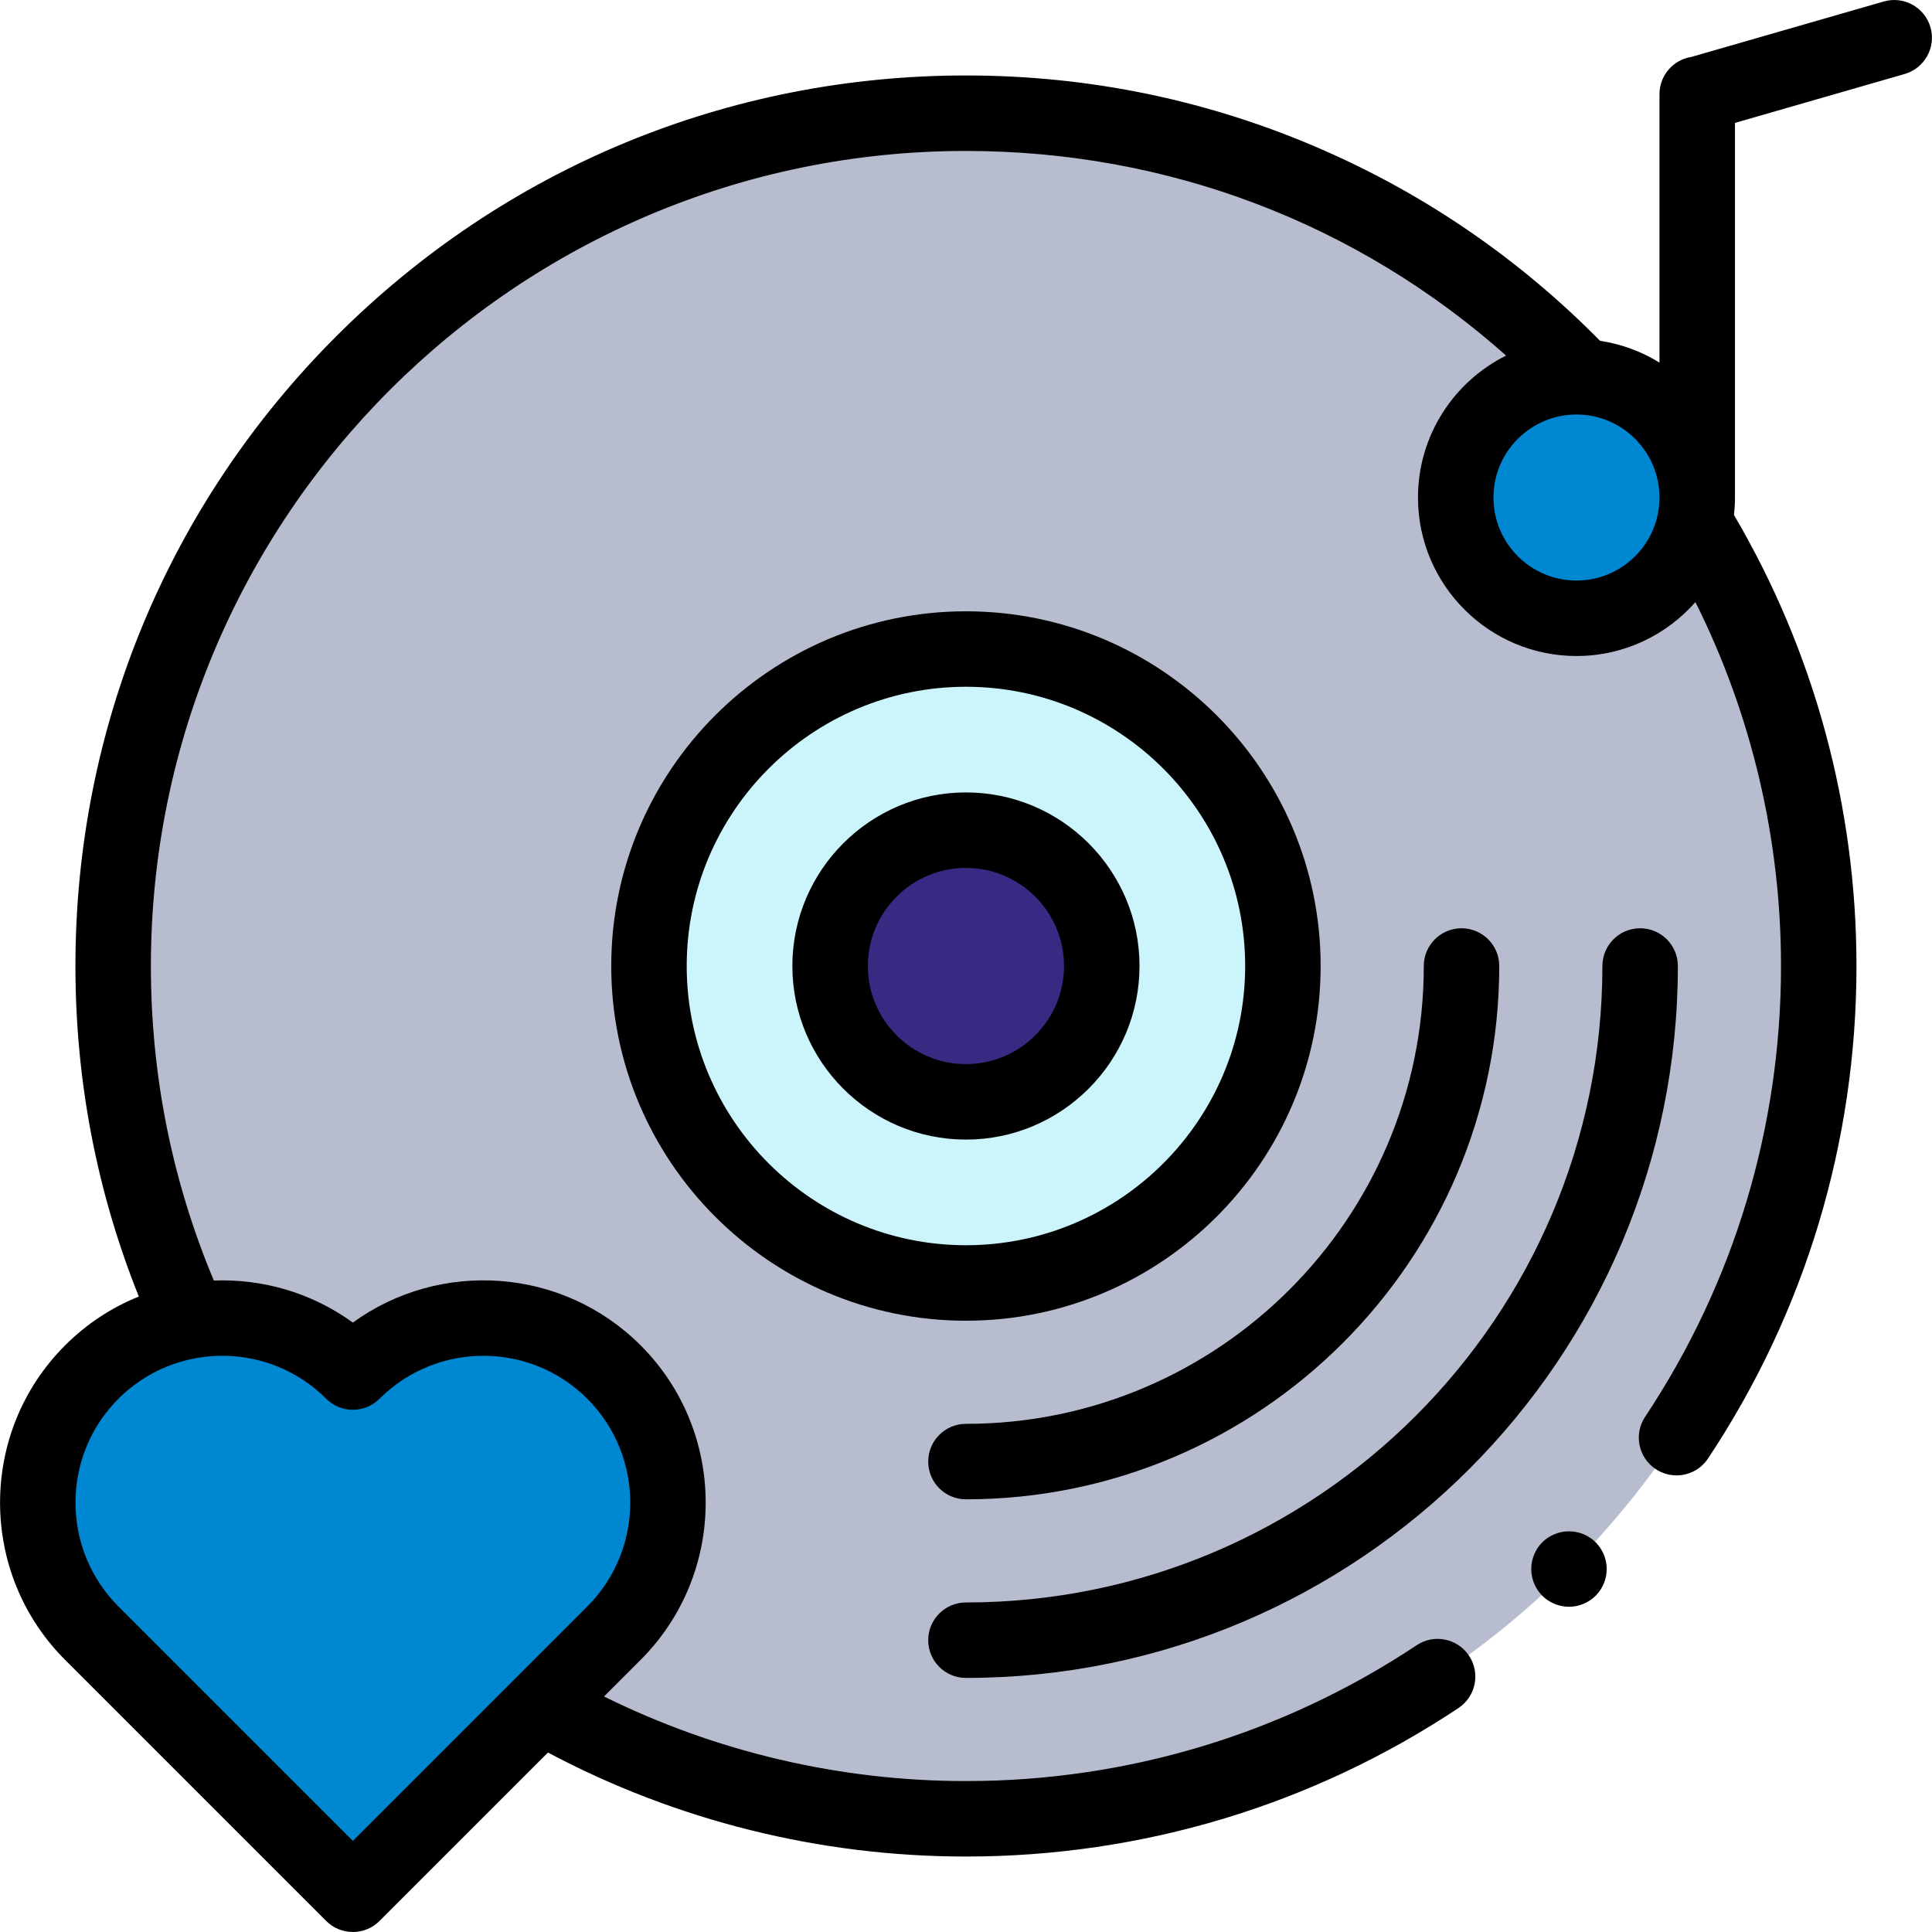
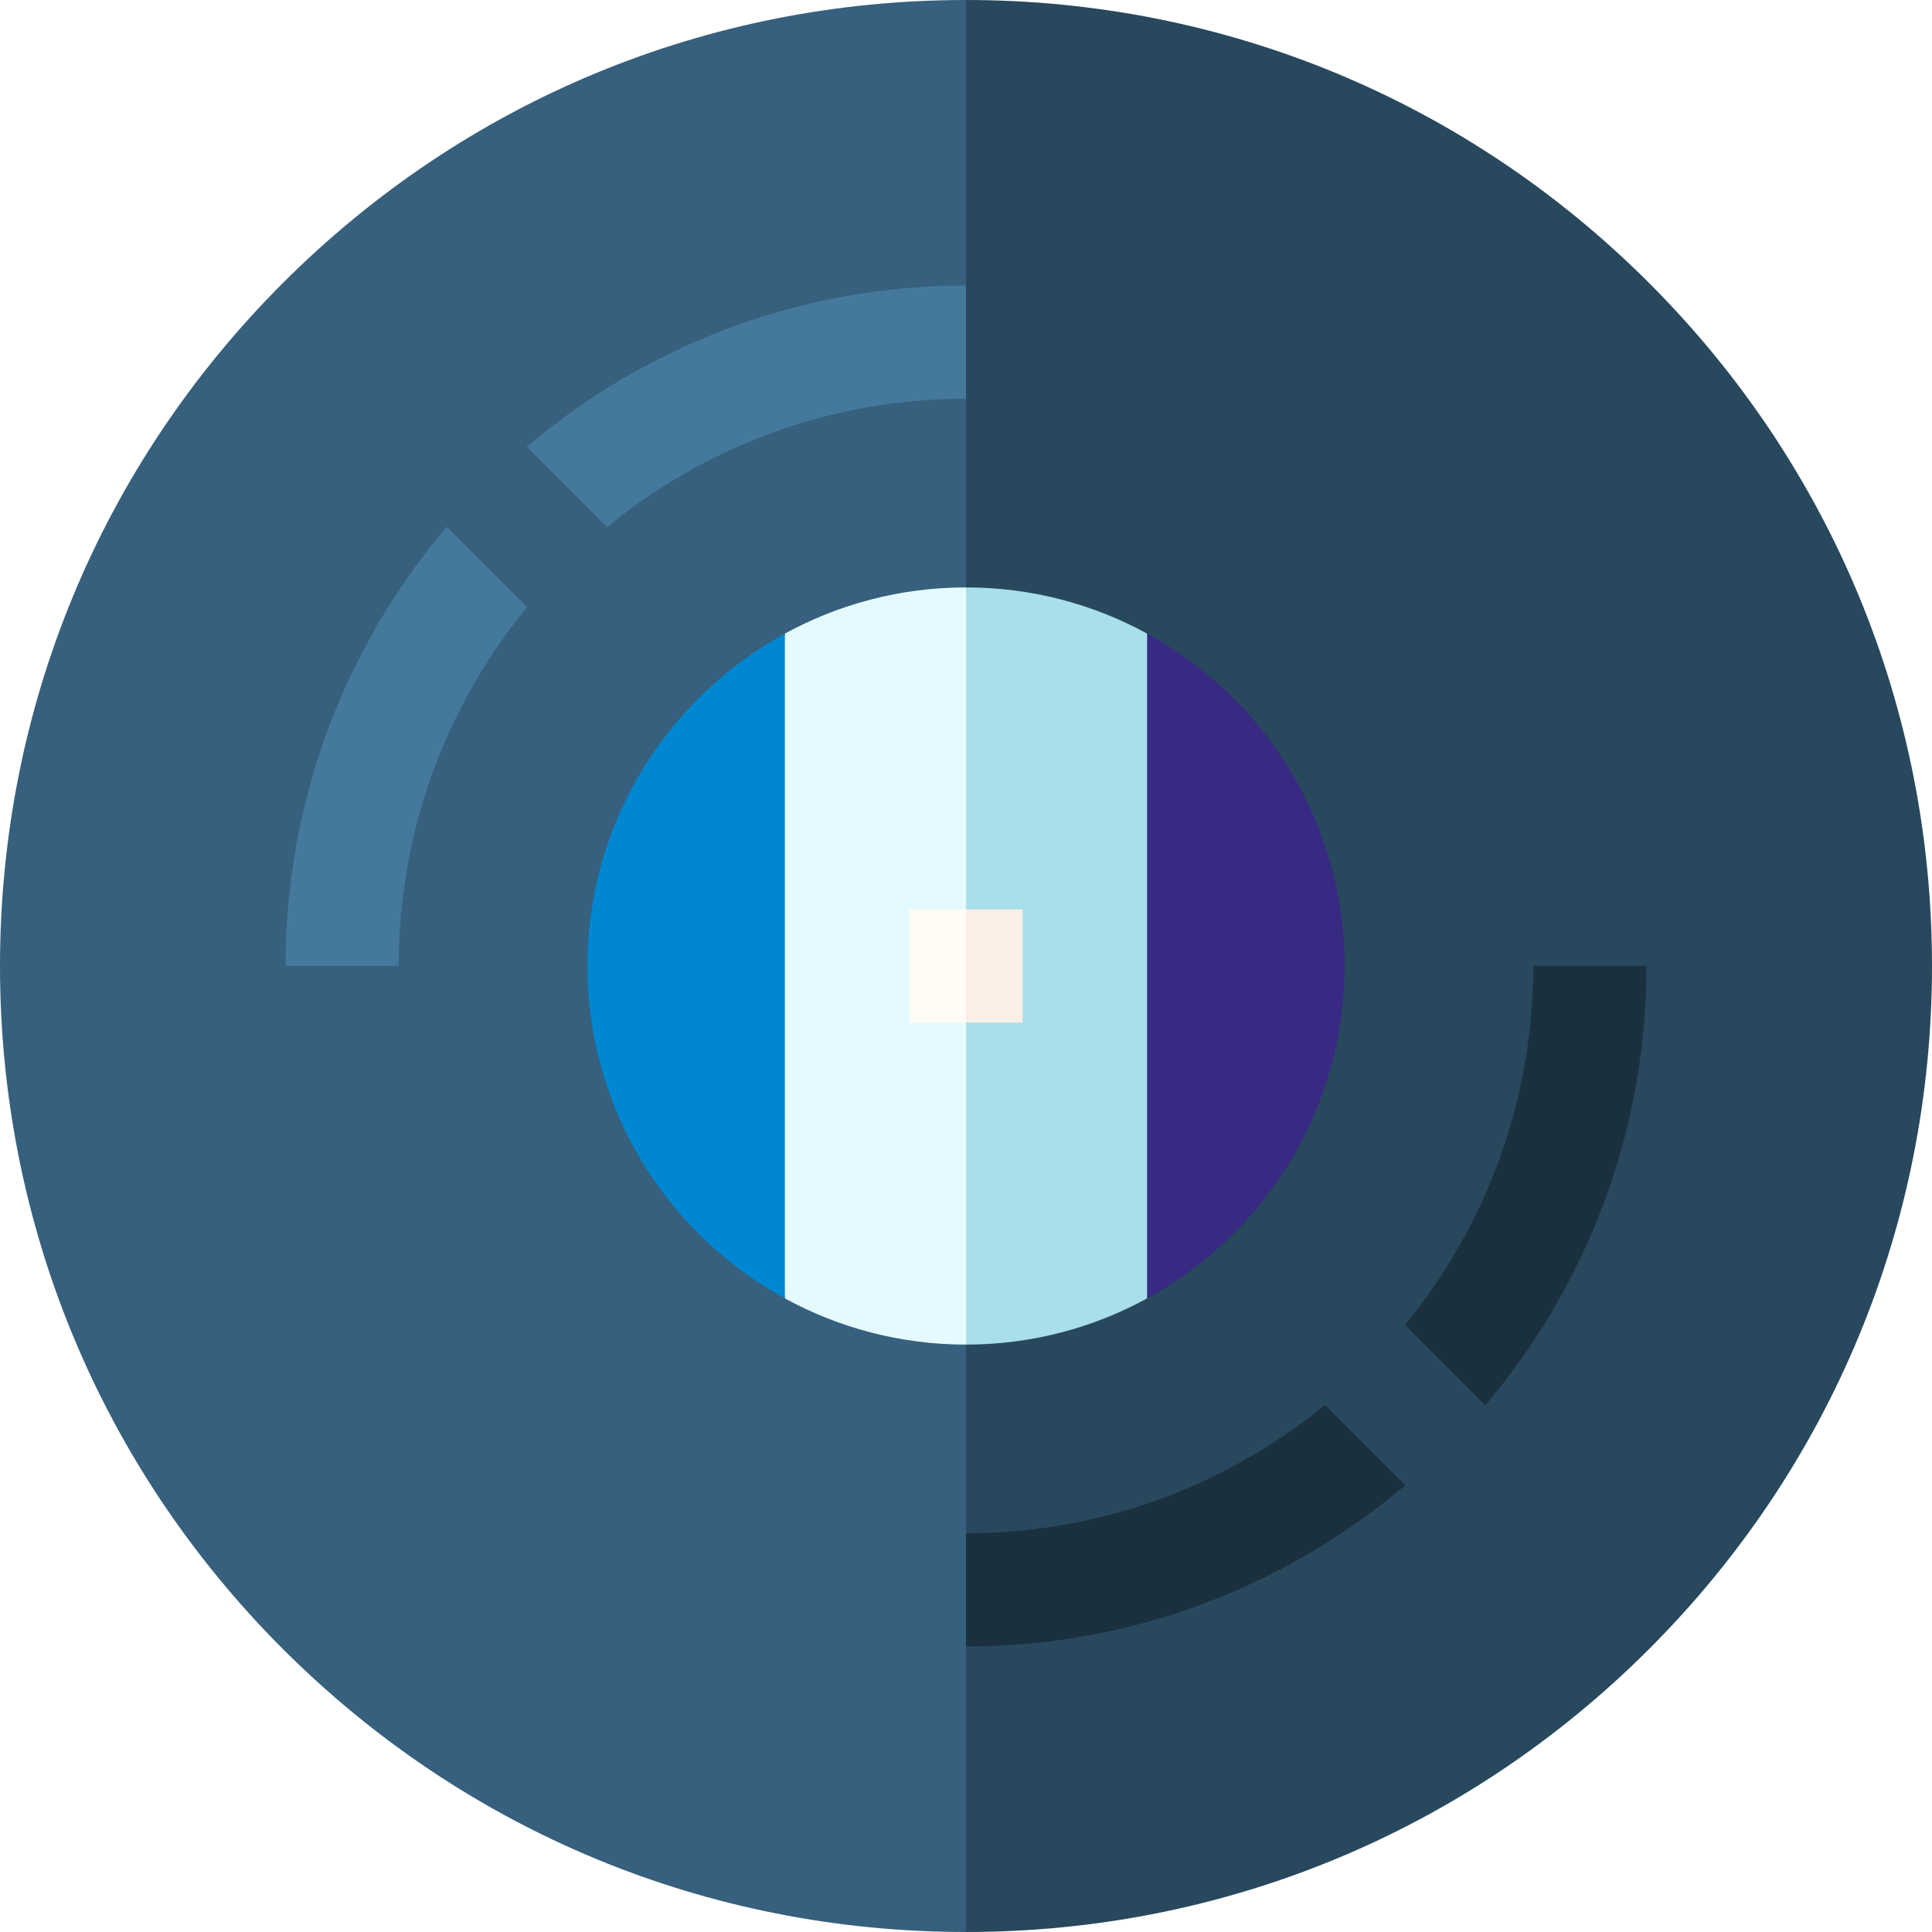
- <svg xmlns="http://www.w3.org/2000/svg" width="100" height="100" viewBox="0 0 100 100" fill="none">
-   <path d="M49.997 94.141C74.375 94.141 94.138 74.378 94.138 50C94.138 25.622 74.375 5.86 49.997 5.86C25.619 5.86 5.856 25.622 5.856 50C5.856 74.378 25.619 94.141 49.997 94.141Z" fill="#B7BCCE" />
-   <path d="M49.997 66.406C59.058 66.406 66.403 59.061 66.403 50C66.403 40.939 59.058 33.594 49.997 33.594C40.936 33.594 33.591 40.939 33.591 50C33.591 59.061 40.936 66.406 49.997 66.406Z" fill="#CBF4FB" />
-   <path d="M49.997 57.032C53.88 57.032 57.028 53.883 57.028 50C57.028 46.117 53.88 42.969 49.997 42.969C46.114 42.969 42.966 46.117 42.966 50C42.966 53.883 46.114 57.032 49.997 57.032Z" fill="#382983" />
-   <path d="M18.264 98.047L4.749 84.532C1.017 80.8 1.017 74.749 4.749 71.017C8.481 67.285 14.532 67.285 18.264 71.017C21.996 67.285 28.047 67.285 31.779 71.017C35.511 74.749 35.511 80.8 31.779 84.532L18.264 98.047Z" fill="#0087D1" />
-   <path d="M81.598 32.002C85.05 32.002 87.848 29.204 87.848 25.752C87.848 22.301 85.05 19.502 81.598 19.502C78.146 19.502 75.348 22.301 75.348 25.752C75.348 29.204 78.146 32.002 81.598 32.002Z" fill="#0087D1" />
-   <path d="M49.997 41.016C45.043 41.016 41.013 45.046 41.013 50C41.013 54.954 45.043 58.985 49.997 58.985C54.951 58.985 58.981 54.954 58.981 50C58.981 45.046 54.951 41.016 49.997 41.016V41.016ZM49.997 55.078C47.197 55.078 44.919 52.8 44.919 50C44.919 47.2 47.197 44.922 49.997 44.922C52.797 44.922 55.075 47.2 55.075 50C55.075 52.8 52.797 55.078 49.997 55.078Z" fill="black" />
-   <path d="M49.997 31.641C39.874 31.641 31.638 39.877 31.638 50C31.638 60.124 39.874 68.36 49.997 68.36C60.12 68.36 68.356 60.124 68.356 50C68.356 39.877 60.12 31.641 49.997 31.641V31.641ZM49.997 64.453C42.028 64.453 35.544 57.97 35.544 50C35.544 42.031 42.028 35.547 49.997 35.547C57.967 35.547 64.45 42.031 64.45 50C64.45 57.97 57.967 64.453 49.997 64.453Z" fill="black" />
-   <path d="M99.921 1.413C99.622 0.376 98.54 -0.221 97.503 0.077L87.553 2.944C86.614 3.087 85.895 3.897 85.895 4.875V18.768C84.973 18.199 83.932 17.807 82.817 17.64C78.67 13.431 73.835 10.101 68.431 7.741C62.606 5.197 56.404 3.906 49.997 3.906C37.685 3.906 26.11 8.701 17.404 17.407C8.698 26.113 3.904 37.688 3.904 50C3.904 55.931 5.008 61.675 7.185 67.109C5.795 67.669 4.493 68.511 3.368 69.636C-1.119 74.124 -1.119 81.425 3.368 85.913L16.883 99.428C17.265 99.809 17.764 100 18.264 100C18.764 100 19.264 99.809 19.645 99.428L28.363 90.711C34.991 94.237 42.438 96.094 49.997 96.094C59.114 96.094 67.93 93.436 75.491 88.407C76.39 87.81 76.634 86.598 76.036 85.699C75.439 84.801 74.226 84.558 73.328 85.155C66.41 89.756 58.342 92.188 49.997 92.188C43.481 92.188 37.056 90.68 31.264 87.809L33.16 85.913C37.648 81.426 37.648 74.124 33.16 69.636C29.108 65.584 22.762 65.191 18.264 68.457C16.134 66.909 13.588 66.185 11.068 66.28C8.907 61.127 7.81 55.657 7.81 50C7.81 26.738 26.735 7.813 49.997 7.813C60.443 7.813 70.243 11.551 77.956 18.405C75.255 19.749 73.395 22.537 73.395 25.752C73.395 30.276 77.075 33.955 81.598 33.955C84.049 33.955 86.251 32.874 87.755 31.164C90.662 36.985 92.185 43.43 92.185 50C92.185 58.346 89.753 66.413 85.152 73.331C84.554 74.23 84.798 75.442 85.697 76.039C86.029 76.26 86.405 76.366 86.776 76.366C87.408 76.366 88.028 76.06 88.404 75.495C93.433 67.934 96.091 59.118 96.091 50C96.091 41.766 93.9 33.711 89.75 26.657C89.783 26.36 89.801 26.058 89.801 25.753V6.362L98.585 3.83C99.621 3.531 100.219 2.449 99.921 1.413V1.413ZM19.645 72.398C22.61 69.434 27.433 69.434 30.398 72.398C33.362 75.363 33.362 80.186 30.398 83.151L18.264 95.285L6.13 83.151C3.166 80.186 3.166 75.363 6.13 72.398C7.612 70.916 9.56 70.175 11.507 70.175C13.454 70.175 15.401 70.916 16.883 72.398C17.646 73.161 18.882 73.161 19.645 72.398V72.398ZM81.598 30.049C79.228 30.049 77.301 28.122 77.301 25.752C77.301 23.383 79.228 21.455 81.598 21.455C83.967 21.455 85.895 23.383 85.895 25.752C85.895 28.122 83.967 30.049 81.598 30.049Z" fill="black" />
-   <path d="M49.997 86.849C70.316 86.849 86.846 70.319 86.846 50C86.846 48.922 85.972 48.047 84.893 48.047C83.814 48.047 82.94 48.922 82.94 50C82.94 68.165 68.162 82.943 49.997 82.943C48.918 82.943 48.044 83.818 48.044 84.896C48.044 85.975 48.918 86.849 49.997 86.849V86.849Z" fill="black" />
-   <path d="M48.044 75.651C48.044 76.73 48.918 77.604 49.997 77.604C65.218 77.604 77.601 65.221 77.601 50C77.601 48.922 76.727 48.047 75.648 48.047C74.569 48.047 73.695 48.922 73.695 50C73.695 63.067 63.064 73.698 49.997 73.698C48.918 73.698 48.044 74.573 48.044 75.651V75.651Z" fill="black" />
-   <path d="M81.21 79.26C80.696 79.26 80.192 79.467 79.827 79.83C79.464 80.195 79.257 80.698 79.257 81.213C79.257 81.727 79.464 82.231 79.827 82.594C80.192 82.957 80.694 83.166 81.21 83.166C81.724 83.166 82.228 82.957 82.591 82.594C82.954 82.231 83.163 81.727 83.163 81.213C83.163 80.698 82.954 80.195 82.591 79.83C82.228 79.467 81.724 79.26 81.21 79.26Z" fill="black" />
+ <svg xmlns="http://www.w3.org/2000/svg" width="71" height="71" viewBox="0 0 71 71" fill="none">
+   <path d="M60.602 10.398C53.897 3.693 44.982 0 35.5 0L34.021 35.5L35.5 71C44.982 71 53.897 67.307 60.602 60.602C67.307 53.897 71 44.982 71 35.5C71 26.018 67.307 17.103 60.602 10.398V10.398Z" fill="#28485E" />
+   <path d="M10.398 10.398C3.693 17.103 0 26.018 0 35.5C0 44.982 3.693 53.897 10.398 60.602C17.103 67.307 26.018 71 35.5 71V0C26.018 0 17.103 3.693 10.398 10.398V10.398Z" fill="#36607D" />
+   <path d="M60.507 35.5H56.347C56.347 40.5 54.577 45.094 51.631 48.69L54.583 51.642C58.276 47.282 60.507 41.647 60.507 35.5Z" fill="#1B303E" />
+   <path d="M35.5 56.347V60.507C41.647 60.507 47.282 58.276 51.642 54.583L48.69 51.631C45.094 54.577 40.5 56.347 35.5 56.347Z" fill="#1B303E" />
+   <path d="M35.5 14.653V10.493C29.353 10.493 23.718 12.724 19.358 16.417L22.31 19.369C25.906 16.423 30.5 14.653 35.5 14.653Z" fill="#44799B" />
+   <path d="M10.493 35.5H14.653C14.653 30.5 16.423 25.906 19.369 22.31L16.417 19.358C12.724 23.718 10.493 29.353 10.493 35.5V35.5Z" fill="#44799B" />
+   <path d="M35.5 21.587L34.021 35.5L35.5 49.413C37.91 49.413 40.178 48.797 42.156 47.715L44.375 35.5L42.156 23.285C40.178 22.203 37.91 21.587 35.5 21.587V21.587Z" fill="#A9DFEB" />
+   <path d="M35.5 21.587C33.09 21.587 30.822 22.203 28.844 23.285L26.625 35.5L28.844 47.715C30.822 48.797 33.09 49.413 35.5 49.413V21.587Z" fill="#E4FAFF" />
+   <path d="M21.587 35.5C21.587 40.762 24.523 45.351 28.844 47.715V23.285C24.523 25.649 21.587 30.238 21.587 35.5Z" fill="#0087D1" />
+   <path d="M49.413 35.5C49.413 30.238 46.477 25.649 42.156 23.285V47.715C46.477 45.351 49.413 40.762 49.413 35.5V35.5Z" fill="#382983" />
+   <path d="M37.58 33.42H35.5L34.021 35.5L35.5 37.58H37.58V33.42Z" fill="#FAEEE5" />
+   <path d="M33.42 33.42H35.5V37.58H33.42V33.42Z" fill="#FFFBF5" />
</svg>
